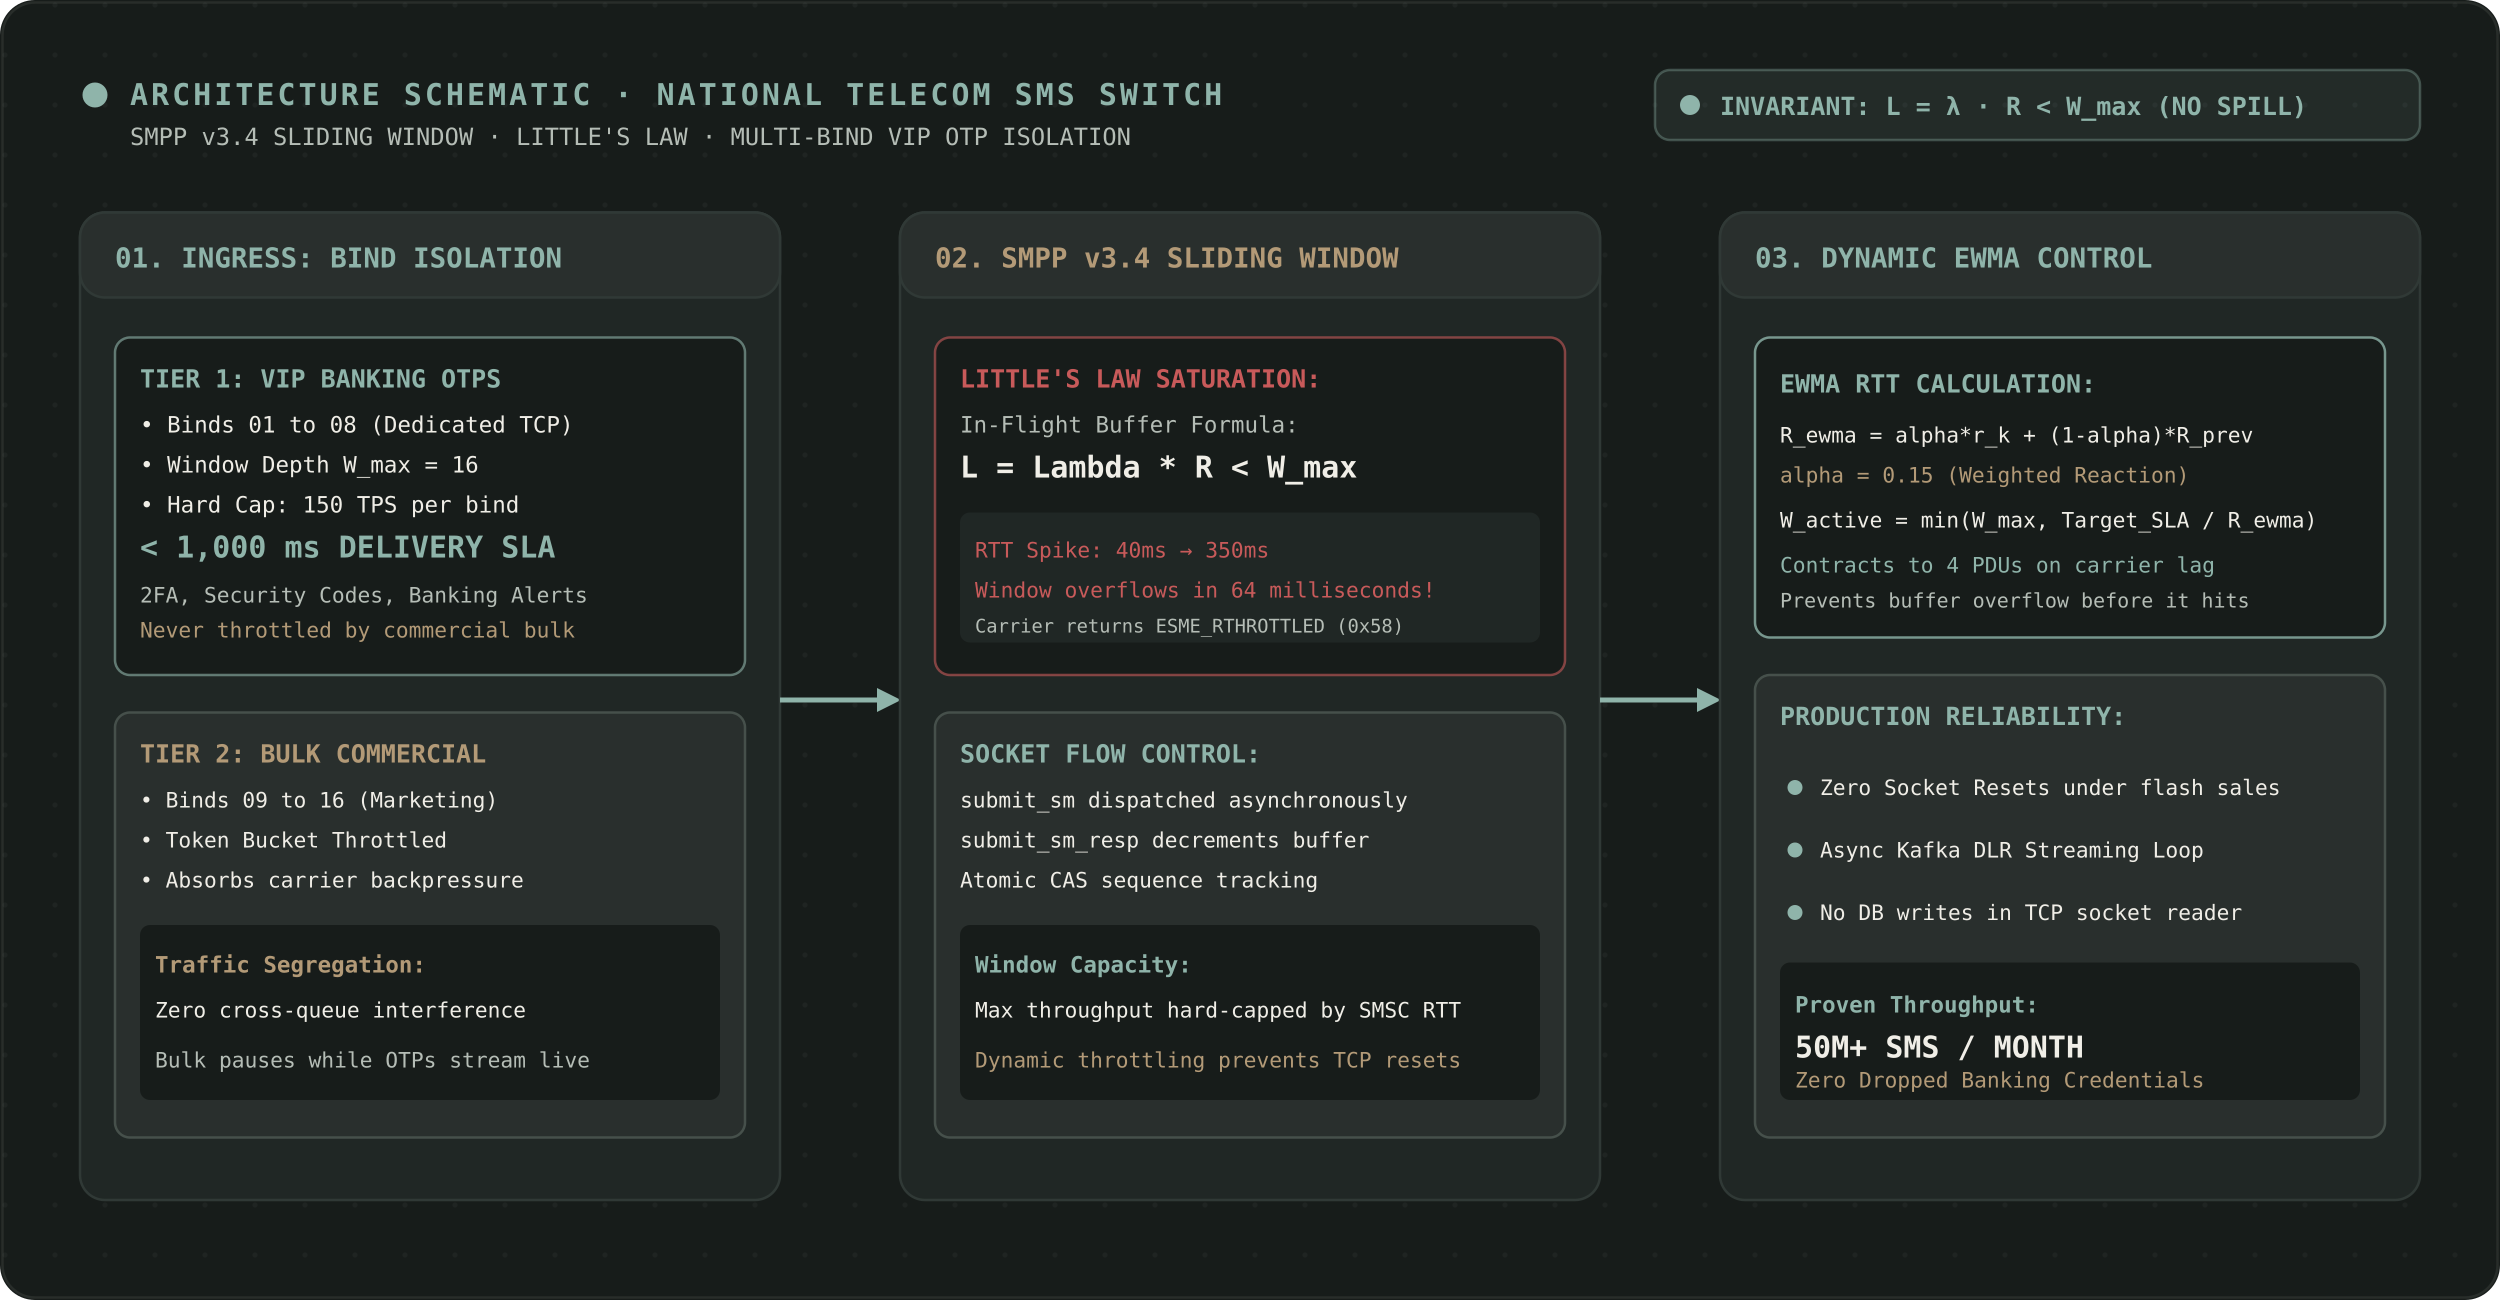
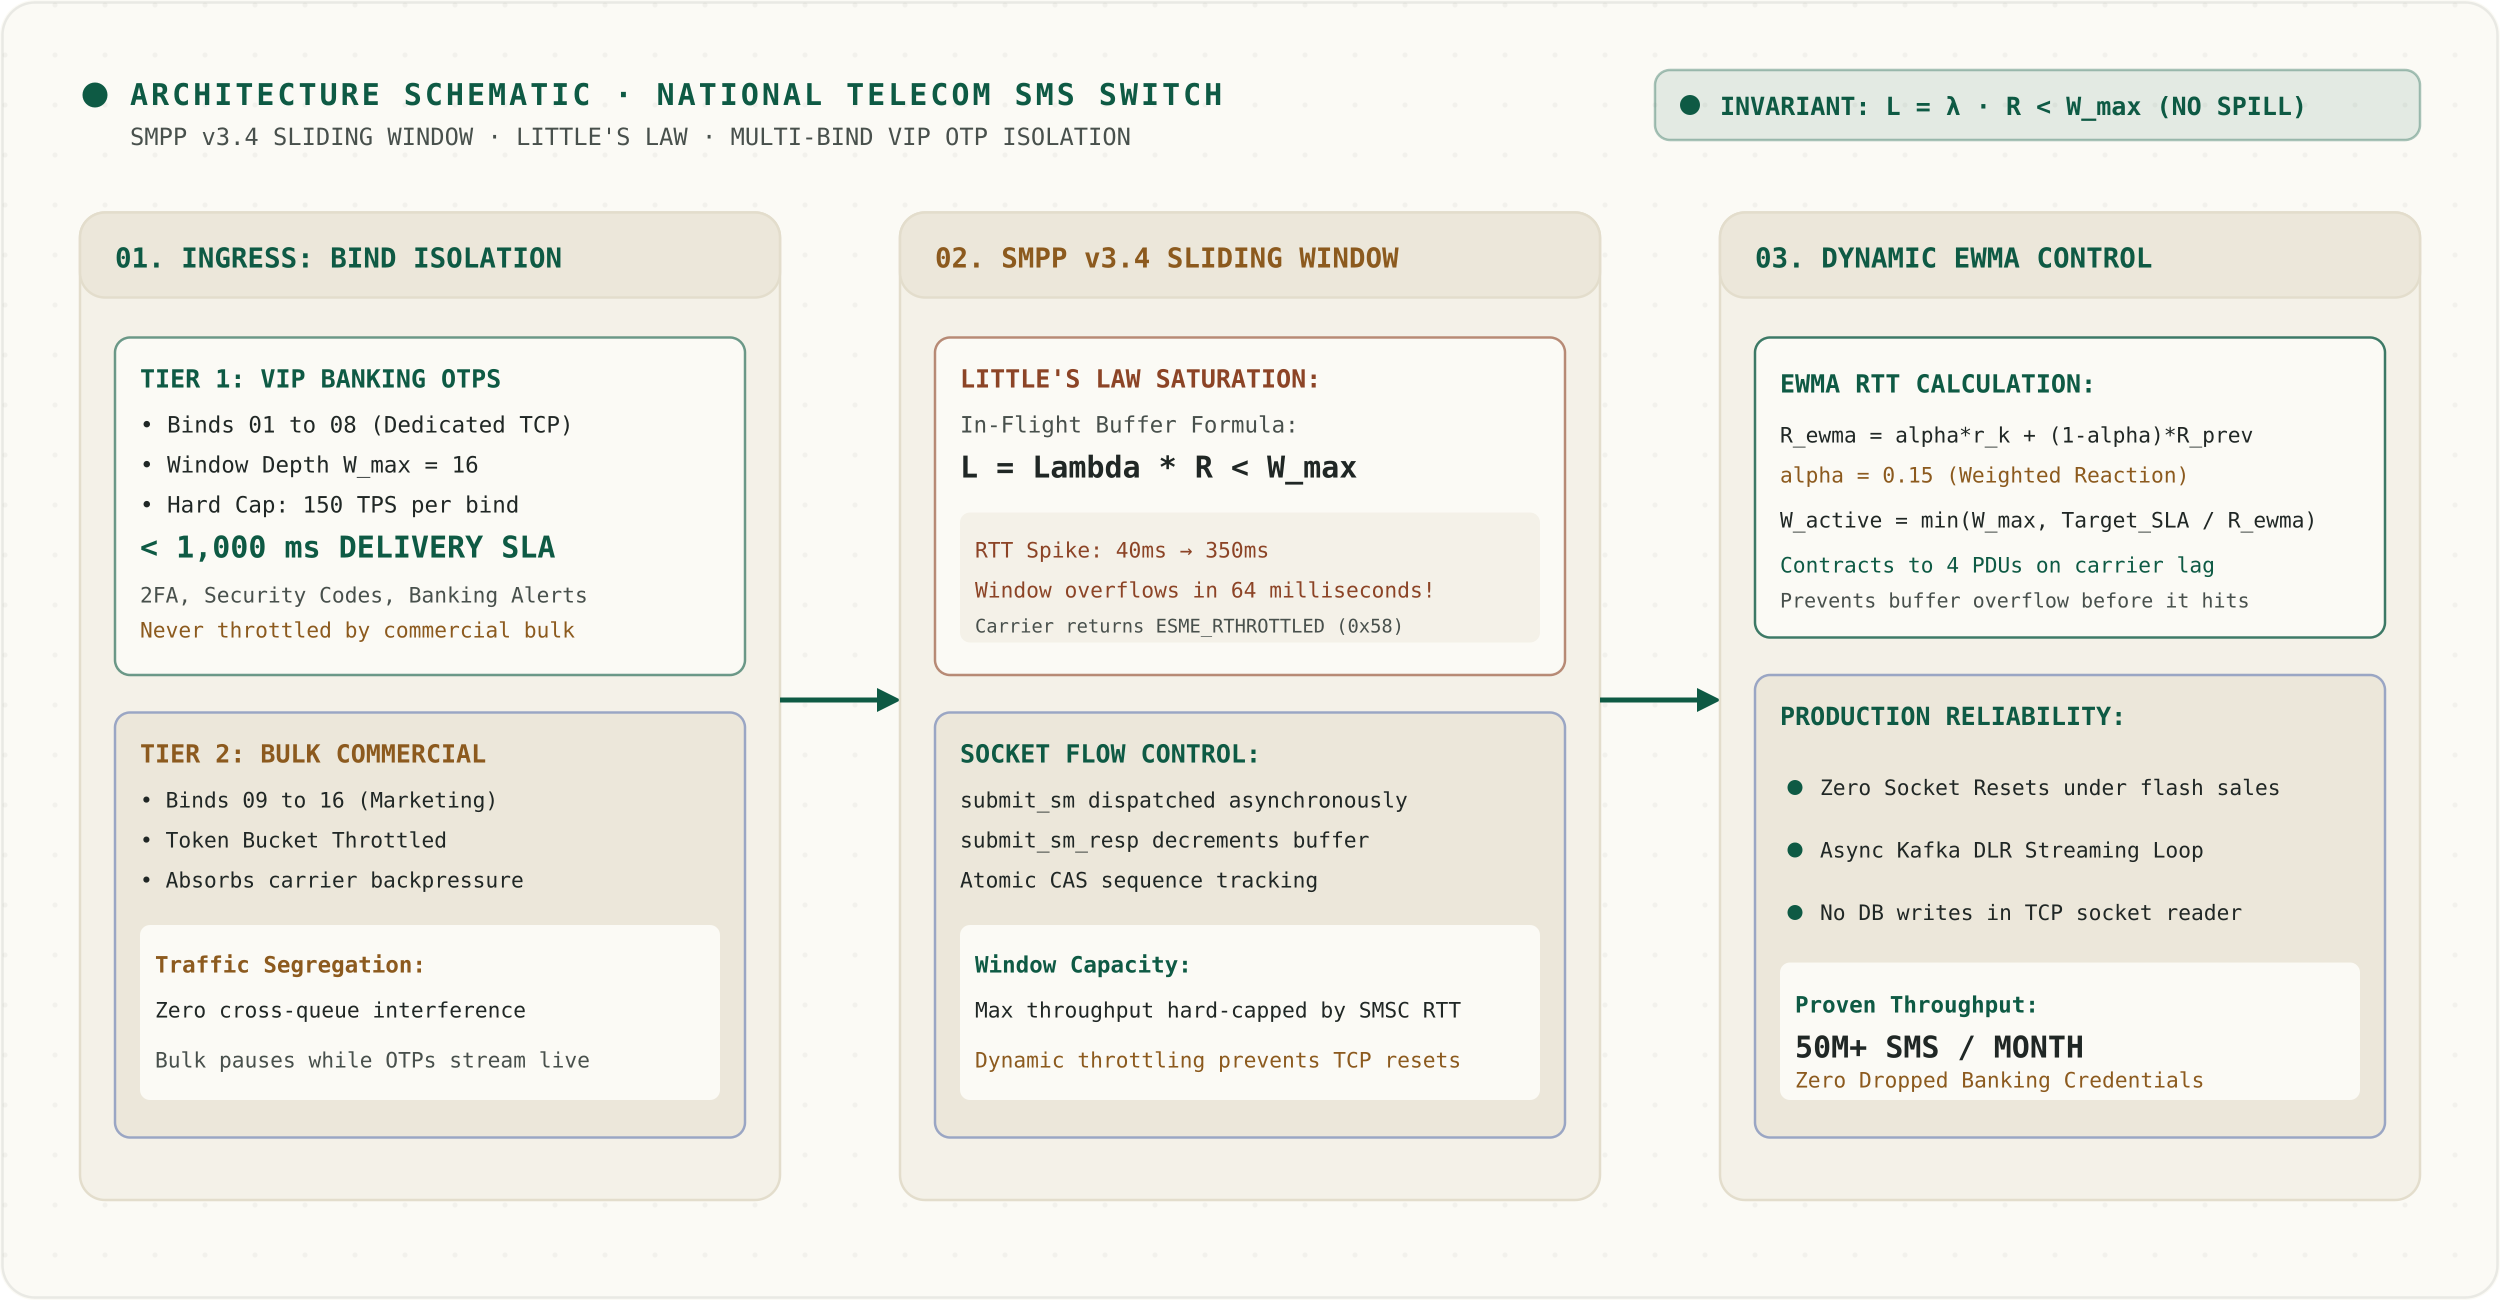
<svg xmlns="http://www.w3.org/2000/svg" viewBox="0 0 1000 520" width="100%" height="auto" class="w-full h-auto" preserveAspectRatio="xMidYMid meet" dir="ltr" shape-rendering="geometricPrecision" text-rendering="geometricPrecision">
  <defs>
    <linearGradient id="cyan-grad" x1="0%" y1="0%" x2="100%" y2="100%">
-       <stop offset="0%" stop-color="#527C78" stop-opacity="0.25" />
-       <stop offset="100%" stop-color="#527C78" stop-opacity="0.02" />
+       <stop offset="0%" stop-color="#0E5A44" stop-opacity="0.25" />
+       <stop offset="100%" stop-color="#0E5A44" stop-opacity="0.02" />
    </linearGradient>
    <linearGradient id="gold-grad" x1="0%" y1="0%" x2="100%" y2="100%">
-       <stop offset="0%" stop-color="#B39A77" stop-opacity="0.25" />
-       <stop offset="100%" stop-color="#B39A77" stop-opacity="0.02" />
+       <stop offset="0%" stop-color="#8C5A1E" stop-opacity="0.25" />
+       <stop offset="100%" stop-color="#8C5A1E" stop-opacity="0.02" />
    </linearGradient>
    <linearGradient id="emerald-grad" x1="0%" y1="0%" x2="100%" y2="100%">
-       <stop offset="0%" stop-color="#8FB4AA" stop-opacity="0.25" />
-       <stop offset="100%" stop-color="#8FB4AA" stop-opacity="0.02" />
+       <stop offset="0%" stop-color="#0E5A44" stop-opacity="0.25" />
+       <stop offset="100%" stop-color="#0E5A44" stop-opacity="0.02" />
    </linearGradient>
    <linearGradient id="rose-grad" x1="0%" y1="0%" x2="100%" y2="100%">
-       <stop offset="0%" stop-color="#C85A5A" stop-opacity="0.25" />
-       <stop offset="100%" stop-color="#C85A5A" stop-opacity="0.02" />
+       <stop offset="0%" stop-color="#8C4426" stop-opacity="0.25" />
+       <stop offset="100%" stop-color="#8C4426" stop-opacity="0.02" />
    </linearGradient>
    <pattern id="grid-dots" width="20" height="20" patternUnits="userSpaceOnUse">
-       <circle cx="2" cy="2" r="1" fill="#F3F0E8" fill-opacity="0.04" />
+       <circle cx="2" cy="2" r="1" fill="#202725" fill-opacity="0.04" />
    </pattern>
    <marker id="arr-cyan" viewBox="0 0 10 10" refX="6" refY="5" markerWidth="6" markerHeight="6" orient="auto-start-reverse">
-       <path d="M 0 1 L 8 5 L 0 9 z" fill="#8FB4AA" />
+       <path d="M 0 1 L 8 5 L 0 9 z" fill="#0E5A44" />
    </marker>
    <marker id="arr-gold" viewBox="0 0 10 10" refX="6" refY="5" markerWidth="6" markerHeight="6" orient="auto-start-reverse">
-       <path d="M 0 1 L 8 5 L 0 9 z" fill="#B39A77" />
+       <path d="M 0 1 L 8 5 L 0 9 z" fill="#8C5A1E" />
    </marker>
    <marker id="arr-rose" viewBox="0 0 10 10" refX="6" refY="5" markerWidth="6" markerHeight="6" orient="auto-start-reverse">
-       <path d="M 0 1 L 8 5 L 0 9 z" fill="#C85A5A" />
+       <path d="M 0 1 L 8 5 L 0 9 z" fill="#8C4426" />
    </marker>
  </defs>
  <style>
    text {
      font-family: 'IBM Plex Mono', ui-monospace, SFMono-Regular, Menlo, Monaco, Consolas, monospace;
    }
  </style>
-   <rect width="1000" height="520" fill="#171C1A" rx="14" />
+   <rect width="1000" height="520" fill="#FBFAF5" rx="14" />
  <rect width="1000" height="520" fill="url(#grid-dots)" rx="14" />
-   <rect width="998" height="518" x="1" y="1" fill="none" stroke="#F3F0E8" stroke-opacity="0.08" rx="13" />
+   <rect width="998" height="518" x="1" y="1" fill="none" stroke="#202725" stroke-opacity="0.08" rx="13" />
  <g transform="translate(32, 28)">
-     <circle cx="6" cy="10" r="5" fill="#8FB4AA" />
-     <text x="20" y="14" fill="#8FB4AA" font-size="12" font-weight="700" letter-spacing="1.2">ARCHITECTURE SCHEMATIC · NATIONAL TELECOM SMS SWITCH</text>
-     <text x="20" y="30" fill="#B5BDB6" font-size="9.5">SMPP v3.4 SLIDING WINDOW · LITTLE'S LAW · MULTI-BIND VIP OTP ISOLATION</text>
-     <rect x="630" y="0" width="306" height="28" rx="6" fill="#8FB4AA" fill-opacity="0.1" stroke="#8FB4AA" stroke-opacity="0.35" />
-     <circle cx="644" cy="14" r="4" fill="#8FB4AA" />
-     <text x="656" y="18" fill="#8FB4AA" font-size="10" font-weight="700">INVARIANT: L = λ · R &lt; W_max (NO SPILL)</text>
+     <circle cx="6" cy="10" r="5" fill="#0E5A44" />
+     <text x="20" y="14" fill="#0E5A44" font-size="12" font-weight="700" letter-spacing="1.2">ARCHITECTURE SCHEMATIC · NATIONAL TELECOM SMS SWITCH</text>
+     <text x="20" y="30" fill="#48504C" font-size="9.5">SMPP v3.4 SLIDING WINDOW · LITTLE'S LAW · MULTI-BIND VIP OTP ISOLATION</text>
+     <rect x="630" y="0" width="306" height="28" rx="6" fill="#0E5A44" fill-opacity="0.1" stroke="#0E5A44" stroke-opacity="0.35" />
+     <circle cx="644" cy="14" r="4" fill="#0E5A44" />
+     <text x="656" y="18" fill="#0E5A44" font-size="10" font-weight="700">INVARIANT: L = λ · R &lt; W_max (NO SPILL)</text>
  </g>
  <g transform="translate(32, 85)">
-     <rect width="280" height="395" rx="10" fill="#202725" stroke="#303936" />
-     <rect width="280" height="34" rx="10" fill="#292F2D" stroke="#303936" />
-     <text x="14" y="22" fill="#8FB4AA" font-size="11" font-weight="700">01. INGRESS: BIND ISOLATION</text>
+     <rect width="280" height="395" rx="10" fill="#F4F1E8" stroke="#E3DDCC" />
+     <rect width="280" height="34" rx="10" fill="#ECE7DA" stroke="#E3DDCC" />
+     <text x="14" y="22" fill="#0E5A44" font-size="11" font-weight="700">01. INGRESS: BIND ISOLATION</text>
    <g transform="translate(14, 50)">
-       <rect width="252" height="135" rx="6" fill="#171C1A" stroke="#8FB4AA" stroke-opacity="0.6" />
-       <text x="10" y="20" fill="#8FB4AA" font-size="10" font-weight="700">TIER 1: VIP BANKING OTPS</text>
-       <text x="10" y="38" fill="#F0EEE7" font-size="9">• Binds 01 to 08 (Dedicated TCP)</text>
-       <text x="10" y="54" fill="#F0EEE7" font-size="9">• Window Depth W_max = 16</text>
-       <text x="10" y="70" fill="#F0EEE7" font-size="9">• Hard Cap: 150 TPS per bind</text>
-       <text x="10" y="88" fill="#8FB4AA" font-size="12" font-weight="700">&lt; 1,000 ms DELIVERY SLA</text>
-       <text x="10" y="106" fill="#B5BDB6" font-size="8.5">2FA, Security Codes, Banking Alerts</text>
-       <text x="10" y="120" fill="#B39A77" font-size="8.5">Never throttled by commercial bulk</text>
+       <rect width="252" height="135" rx="6" fill="#FBFAF5" stroke="#0E5A44" stroke-opacity="0.6" />
+       <text x="10" y="20" fill="#0E5A44" font-size="10" font-weight="700">TIER 1: VIP BANKING OTPS</text>
+       <text x="10" y="38" fill="#202725" font-size="9">• Binds 01 to 08 (Dedicated TCP)</text>
+       <text x="10" y="54" fill="#202725" font-size="9">• Window Depth W_max = 16</text>
+       <text x="10" y="70" fill="#202725" font-size="9">• Hard Cap: 150 TPS per bind</text>
+       <text x="10" y="88" fill="#0E5A44" font-size="12" font-weight="700">&lt; 1,000 ms DELIVERY SLA</text>
+       <text x="10" y="106" fill="#48504C" font-size="8.5">2FA, Security Codes, Banking Alerts</text>
+       <text x="10" y="120" fill="#8C5A1E" font-size="8.5">Never throttled by commercial bulk</text>
    </g>
    <g transform="translate(14, 200)">
-       <rect width="252" height="170" rx="6" fill="#292F2D" stroke="#46504B" />
-       <text x="10" y="20" fill="#B39A77" font-size="10" font-weight="700">TIER 2: BULK COMMERCIAL</text>
-       <text x="10" y="38" fill="#F0EEE7" font-size="8.5">• Binds 09 to 16 (Marketing)</text>
-       <text x="10" y="54" fill="#F0EEE7" font-size="8.5">• Token Bucket Throttled</text>
-       <text x="10" y="70" fill="#F0EEE7" font-size="8.5">• Absorbs carrier backpressure</text>
-       <rect x="10" y="85" width="232" height="70" rx="4" fill="#171C1A" />
-       <text x="16" y="104" fill="#B39A77" font-size="9" font-weight="700">Traffic Segregation:</text>
-       <text x="16" y="122" fill="#F0EEE7" font-size="8.5">Zero cross-queue interference</text>
-       <text x="16" y="142" fill="#B5BDB6" font-size="8.5">Bulk pauses while OTPs stream live</text>
+       <rect width="252" height="170" rx="6" fill="#ECE7DA" stroke="#9AA6C4" />
+       <text x="10" y="20" fill="#8C5A1E" font-size="10" font-weight="700">TIER 2: BULK COMMERCIAL</text>
+       <text x="10" y="38" fill="#202725" font-size="8.5">• Binds 09 to 16 (Marketing)</text>
+       <text x="10" y="54" fill="#202725" font-size="8.5">• Token Bucket Throttled</text>
+       <text x="10" y="70" fill="#202725" font-size="8.5">• Absorbs carrier backpressure</text>
+       <rect x="10" y="85" width="232" height="70" rx="4" fill="#FBFAF5" />
+       <text x="16" y="104" fill="#8C5A1E" font-size="9" font-weight="700">Traffic Segregation:</text>
+       <text x="16" y="122" fill="#202725" font-size="8.5">Zero cross-queue interference</text>
+       <text x="16" y="142" fill="#48504C" font-size="8.5">Bulk pauses while OTPs stream live</text>
    </g>
  </g>
-   <line x1="312" y1="280" x2="358" y2="280" stroke="#8FB4AA" stroke-width="2" marker-end="url(#arr-cyan)" />
+   <line x1="312" y1="280" x2="358" y2="280" stroke="#0E5A44" stroke-width="2" marker-end="url(#arr-cyan)" />
  <g transform="translate(360, 85)">
-     <rect width="280" height="395" rx="10" fill="#202725" stroke="#303936" />
-     <rect width="280" height="34" rx="10" fill="#292F2D" stroke="#303936" />
-     <text x="14" y="22" fill="#B39A77" font-size="11" font-weight="700">02. SMPP v3.4 SLIDING WINDOW</text>
+     <rect width="280" height="395" rx="10" fill="#F4F1E8" stroke="#E3DDCC" />
+     <rect width="280" height="34" rx="10" fill="#ECE7DA" stroke="#E3DDCC" />
+     <text x="14" y="22" fill="#8C5A1E" font-size="11" font-weight="700">02. SMPP v3.4 SLIDING WINDOW</text>
    <g transform="translate(14, 50)">
-       <rect width="252" height="135" rx="6" fill="#171C1A" stroke="#C85A5A" stroke-opacity="0.6" />
-       <text x="10" y="20" fill="#C85A5A" font-size="10" font-weight="700">LITTLE'S LAW SATURATION:</text>
-       <text x="10" y="38" fill="#B5BDB6" font-size="9">In-Flight Buffer Formula:</text>
-       <text x="10" y="56" fill="#F0EEE7" font-size="12" font-weight="700">L = Lambda * R &lt; W_max</text>
-       <rect x="10" y="70" width="232" height="52" rx="4" fill="#202725" />
-       <text x="16" y="88" fill="#C85A5A" font-size="8.5">RTT Spike: 40ms → 350ms</text>
-       <text x="16" y="104" fill="#C85A5A" font-size="8.5">Window overflows in 64 milliseconds!</text>
-       <text x="16" y="118" fill="#B5BDB6" font-size="7.5">Carrier returns ESME_RTHROTTLED (0x58)</text>
+       <rect width="252" height="135" rx="6" fill="#FBFAF5" stroke="#8C4426" stroke-opacity="0.6" />
+       <text x="10" y="20" fill="#8C4426" font-size="10" font-weight="700">LITTLE'S LAW SATURATION:</text>
+       <text x="10" y="38" fill="#48504C" font-size="9">In-Flight Buffer Formula:</text>
+       <text x="10" y="56" fill="#202725" font-size="12" font-weight="700">L = Lambda * R &lt; W_max</text>
+       <rect x="10" y="70" width="232" height="52" rx="4" fill="#F4F1E8" />
+       <text x="16" y="88" fill="#8C4426" font-size="8.5">RTT Spike: 40ms → 350ms</text>
+       <text x="16" y="104" fill="#8C4426" font-size="8.5">Window overflows in 64 milliseconds!</text>
+       <text x="16" y="118" fill="#48504C" font-size="7.5">Carrier returns ESME_RTHROTTLED (0x58)</text>
    </g>
    <g transform="translate(14, 200)">
-       <rect width="252" height="170" rx="6" fill="#292F2D" stroke="#46504B" />
-       <text x="10" y="20" fill="#8FB4AA" font-size="10" font-weight="700">SOCKET FLOW CONTROL:</text>
-       <text x="10" y="38" fill="#F0EEE7" font-size="8.5">submit_sm dispatched asynchronously</text>
-       <text x="10" y="54" fill="#F0EEE7" font-size="8.5">submit_sm_resp decrements buffer</text>
-       <text x="10" y="70" fill="#F0EEE7" font-size="8.5">Atomic CAS sequence tracking</text>
-       <rect x="10" y="85" width="232" height="70" rx="4" fill="#171C1A" />
-       <text x="16" y="104" fill="#8FB4AA" font-size="9" font-weight="700">Window Capacity:</text>
-       <text x="16" y="122" fill="#F0EEE7" font-size="8.5">Max throughput hard-capped by SMSC RTT</text>
-       <text x="16" y="142" fill="#B39A77" font-size="8.5">Dynamic throttling prevents TCP resets</text>
+       <rect width="252" height="170" rx="6" fill="#ECE7DA" stroke="#9AA6C4" />
+       <text x="10" y="20" fill="#0E5A44" font-size="10" font-weight="700">SOCKET FLOW CONTROL:</text>
+       <text x="10" y="38" fill="#202725" font-size="8.5">submit_sm dispatched asynchronously</text>
+       <text x="10" y="54" fill="#202725" font-size="8.5">submit_sm_resp decrements buffer</text>
+       <text x="10" y="70" fill="#202725" font-size="8.5">Atomic CAS sequence tracking</text>
+       <rect x="10" y="85" width="232" height="70" rx="4" fill="#FBFAF5" />
+       <text x="16" y="104" fill="#0E5A44" font-size="9" font-weight="700">Window Capacity:</text>
+       <text x="16" y="122" fill="#202725" font-size="8.5">Max throughput hard-capped by SMSC RTT</text>
+       <text x="16" y="142" fill="#8C5A1E" font-size="8.5">Dynamic throttling prevents TCP resets</text>
    </g>
  </g>
-   <line x1="640" y1="280" x2="686" y2="280" stroke="#8FB4AA" stroke-width="2" marker-end="url(#arr-cyan)" />
+   <line x1="640" y1="280" x2="686" y2="280" stroke="#0E5A44" stroke-width="2" marker-end="url(#arr-cyan)" />
  <g transform="translate(688, 85)">
-     <rect width="280" height="395" rx="10" fill="#202725" stroke="#303936" />
-     <rect width="280" height="34" rx="10" fill="#292F2D" stroke="#303936" />
-     <text x="14" y="22" fill="#8FB4AA" font-size="11" font-weight="700">03. DYNAMIC EWMA CONTROL</text>
+     <rect width="280" height="395" rx="10" fill="#F4F1E8" stroke="#E3DDCC" />
+     <rect width="280" height="34" rx="10" fill="#ECE7DA" stroke="#E3DDCC" />
+     <text x="14" y="22" fill="#0E5A44" font-size="11" font-weight="700">03. DYNAMIC EWMA CONTROL</text>
    <g transform="translate(14, 50)">
-       <rect width="252" height="120" rx="6" fill="#171C1A" stroke="#8FB4AA" stroke-opacity="0.8" />
-       <text x="10" y="22" fill="#8FB4AA" font-size="10" font-weight="700">EWMA RTT CALCULATION:</text>
-       <text x="10" y="42" fill="#F0EEE7" font-size="8.5">R_ewma = alpha*r_k + (1-alpha)*R_prev</text>
-       <text x="10" y="58" fill="#B39A77" font-size="8.5">alpha = 0.15 (Weighted Reaction)</text>
-       <text x="10" y="76" fill="#F0EEE7" font-size="8.5">W_active = min(W_max, Target_SLA / R_ewma)</text>
-       <text x="10" y="94" fill="#8FB4AA" font-size="8.5">Contracts to 4 PDUs on carrier lag</text>
-       <text x="10" y="108" fill="#B5BDB6" font-size="8">Prevents buffer overflow before it hits</text>
+       <rect width="252" height="120" rx="6" fill="#FBFAF5" stroke="#0E5A44" stroke-opacity="0.8" />
+       <text x="10" y="22" fill="#0E5A44" font-size="10" font-weight="700">EWMA RTT CALCULATION:</text>
+       <text x="10" y="42" fill="#202725" font-size="8.5">R_ewma = alpha*r_k + (1-alpha)*R_prev</text>
+       <text x="10" y="58" fill="#8C5A1E" font-size="8.5">alpha = 0.15 (Weighted Reaction)</text>
+       <text x="10" y="76" fill="#202725" font-size="8.5">W_active = min(W_max, Target_SLA / R_ewma)</text>
+       <text x="10" y="94" fill="#0E5A44" font-size="8.5">Contracts to 4 PDUs on carrier lag</text>
+       <text x="10" y="108" fill="#48504C" font-size="8">Prevents buffer overflow before it hits</text>
    </g>
    <g transform="translate(14, 185)">
-       <rect width="252" height="185" rx="6" fill="#292F2D" stroke="#46504B" />
-       <text x="10" y="20" fill="#8FB4AA" font-size="10" font-weight="700">PRODUCTION RELIABILITY:</text>
-       <circle cx="16" cy="45" r="3" fill="#8FB4AA" />
-       <text x="26" y="48" fill="#F0EEE7" font-size="8.5">Zero Socket Resets under flash sales</text>
-       <circle cx="16" cy="70" r="3" fill="#8FB4AA" />
-       <text x="26" y="73" fill="#F0EEE7" font-size="8.5">Async Kafka DLR Streaming Loop</text>
-       <circle cx="16" cy="95" r="3" fill="#8FB4AA" />
-       <text x="26" y="98" fill="#F0EEE7" font-size="8.5">No DB writes in TCP socket reader</text>
-       <rect x="10" y="115" width="232" height="55" rx="4" fill="#171C1A" />
-       <text x="16" y="135" fill="#8FB4AA" font-size="9" font-weight="700">Proven Throughput:</text>
-       <text x="16" y="153" fill="#F0EEE7" font-size="12" font-weight="700">50M+ SMS / MONTH</text>
-       <text x="16" y="165" fill="#B39A77" font-size="8.5">Zero Dropped Banking Credentials</text>
+       <rect width="252" height="185" rx="6" fill="#ECE7DA" stroke="#9AA6C4" />
+       <text x="10" y="20" fill="#0E5A44" font-size="10" font-weight="700">PRODUCTION RELIABILITY:</text>
+       <circle cx="16" cy="45" r="3" fill="#0E5A44" />
+       <text x="26" y="48" fill="#202725" font-size="8.5">Zero Socket Resets under flash sales</text>
+       <circle cx="16" cy="70" r="3" fill="#0E5A44" />
+       <text x="26" y="73" fill="#202725" font-size="8.5">Async Kafka DLR Streaming Loop</text>
+       <circle cx="16" cy="95" r="3" fill="#0E5A44" />
+       <text x="26" y="98" fill="#202725" font-size="8.5">No DB writes in TCP socket reader</text>
+       <rect x="10" y="115" width="232" height="55" rx="4" fill="#FBFAF5" />
+       <text x="16" y="135" fill="#0E5A44" font-size="9" font-weight="700">Proven Throughput:</text>
+       <text x="16" y="153" fill="#202725" font-size="12" font-weight="700">50M+ SMS / MONTH</text>
+       <text x="16" y="165" fill="#8C5A1E" font-size="8.5">Zero Dropped Banking Credentials</text>
    </g>
  </g>
</svg>
